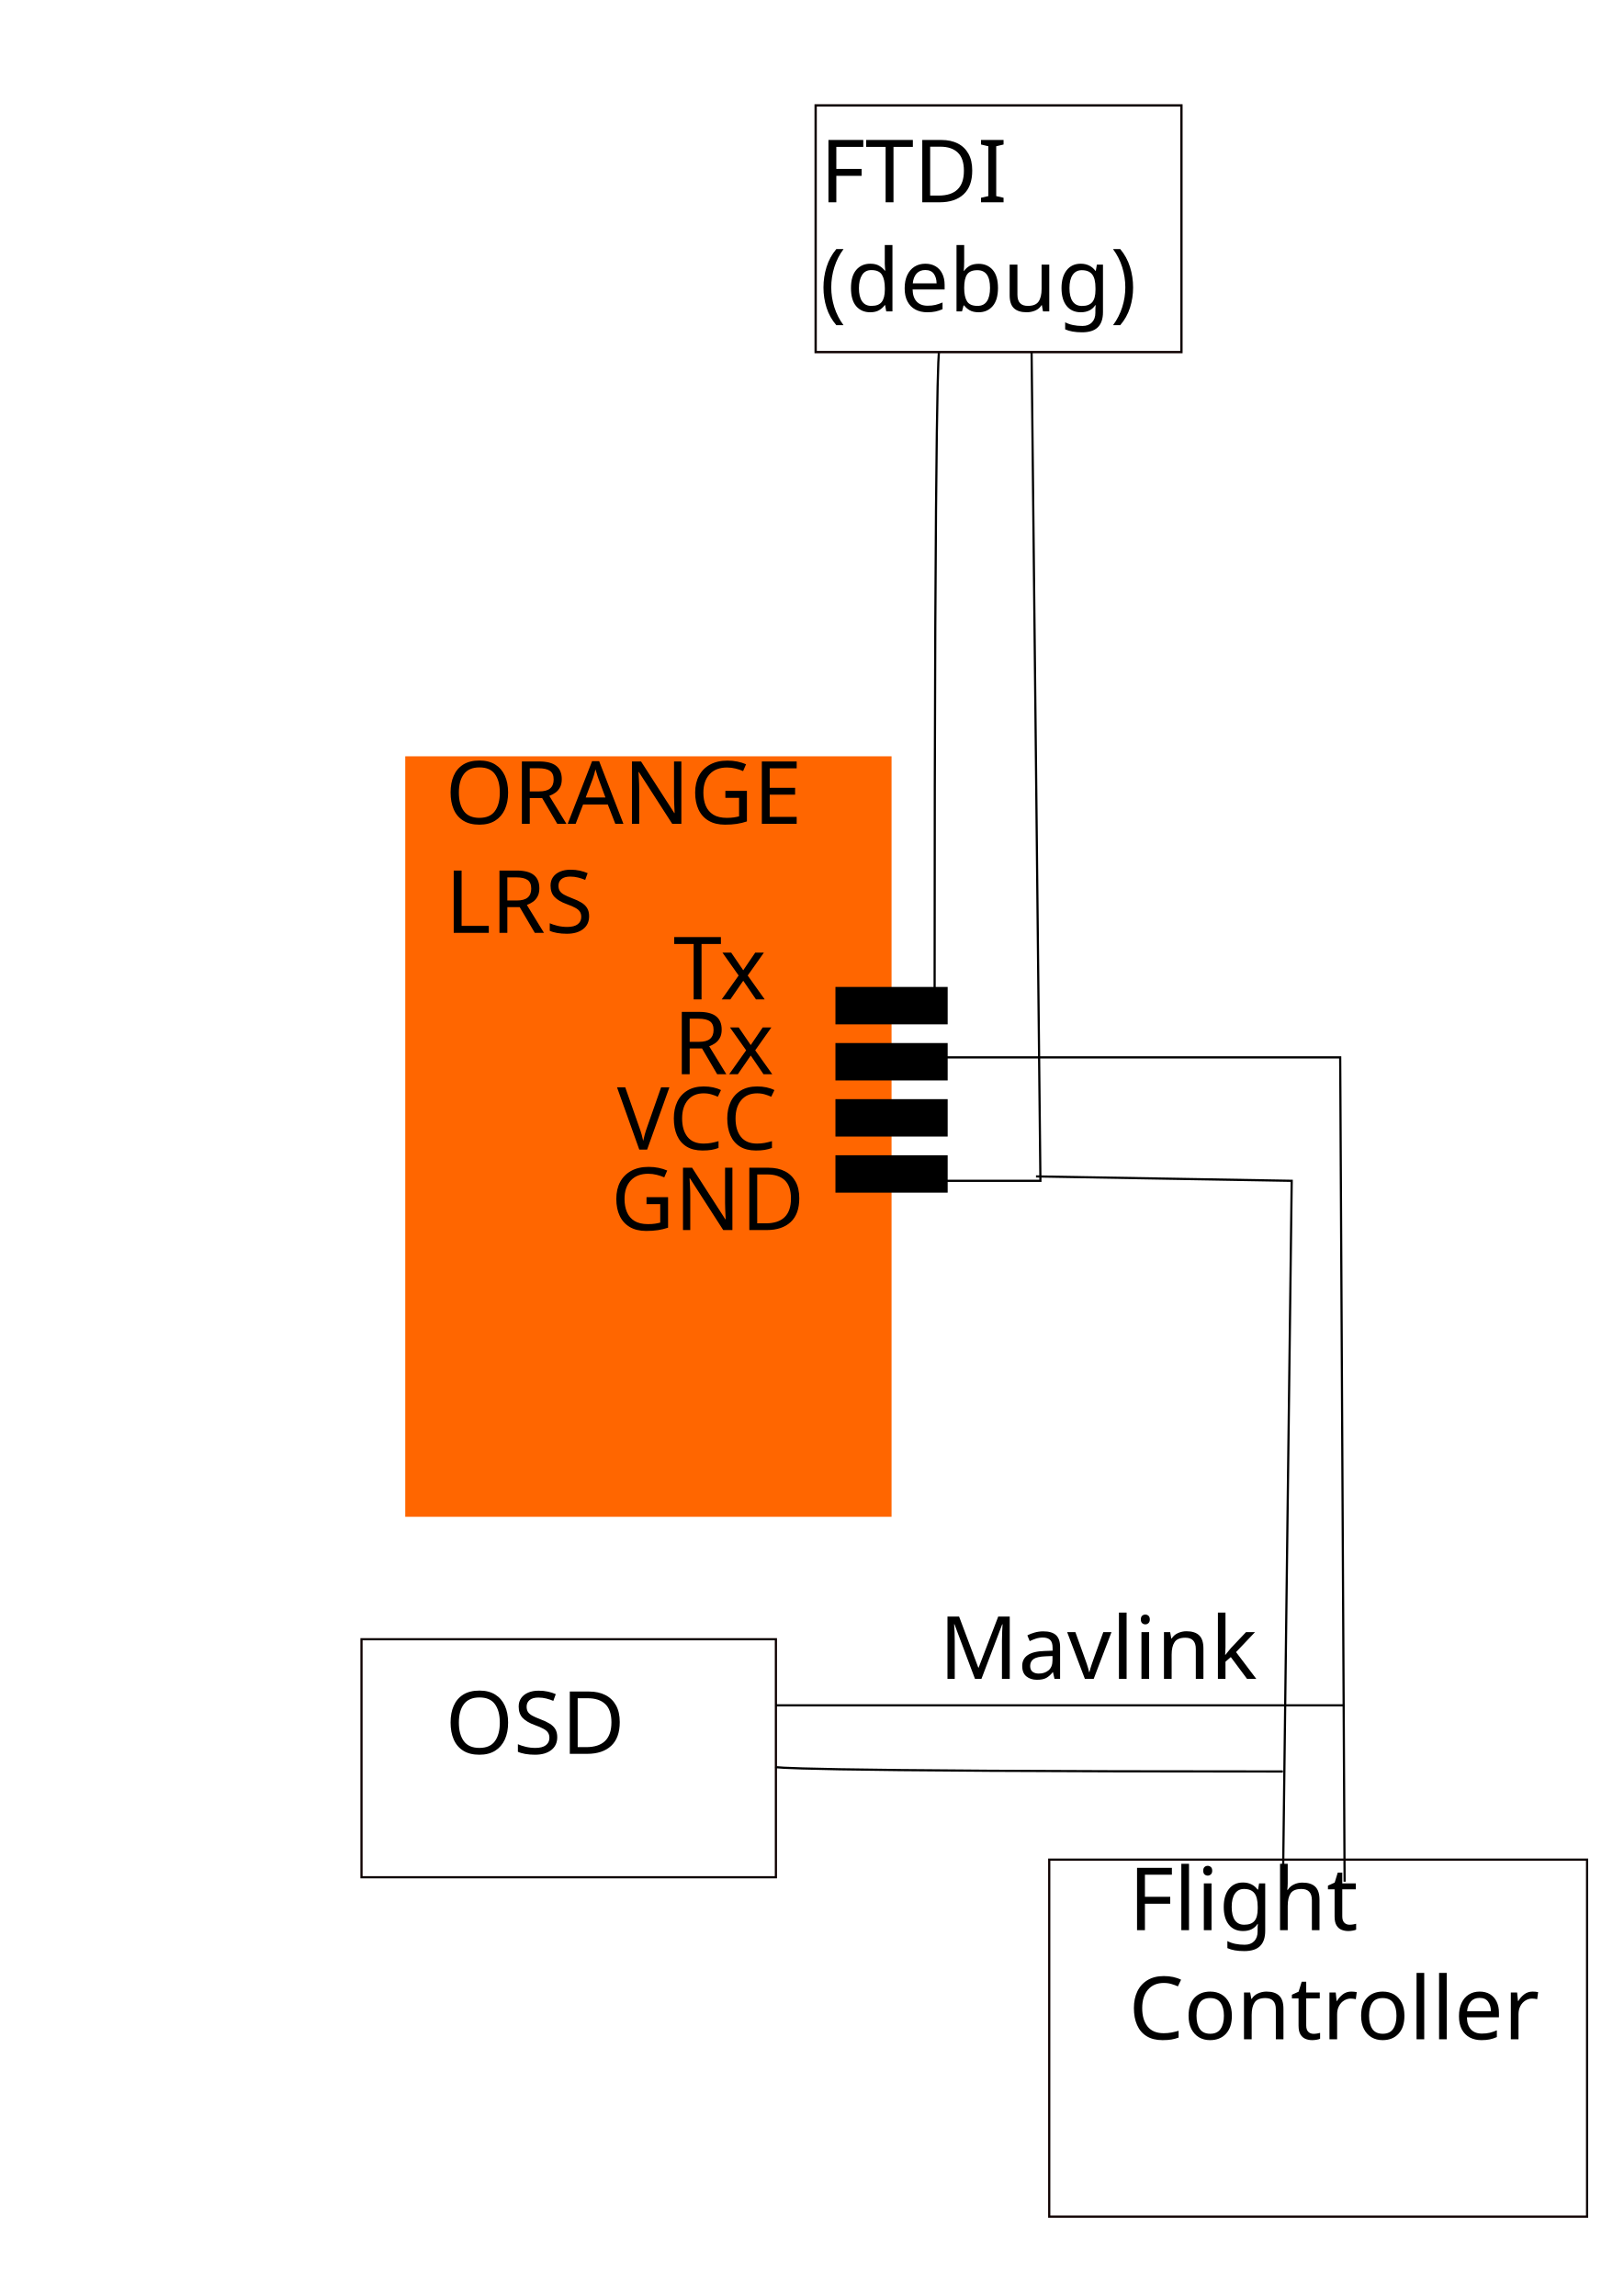
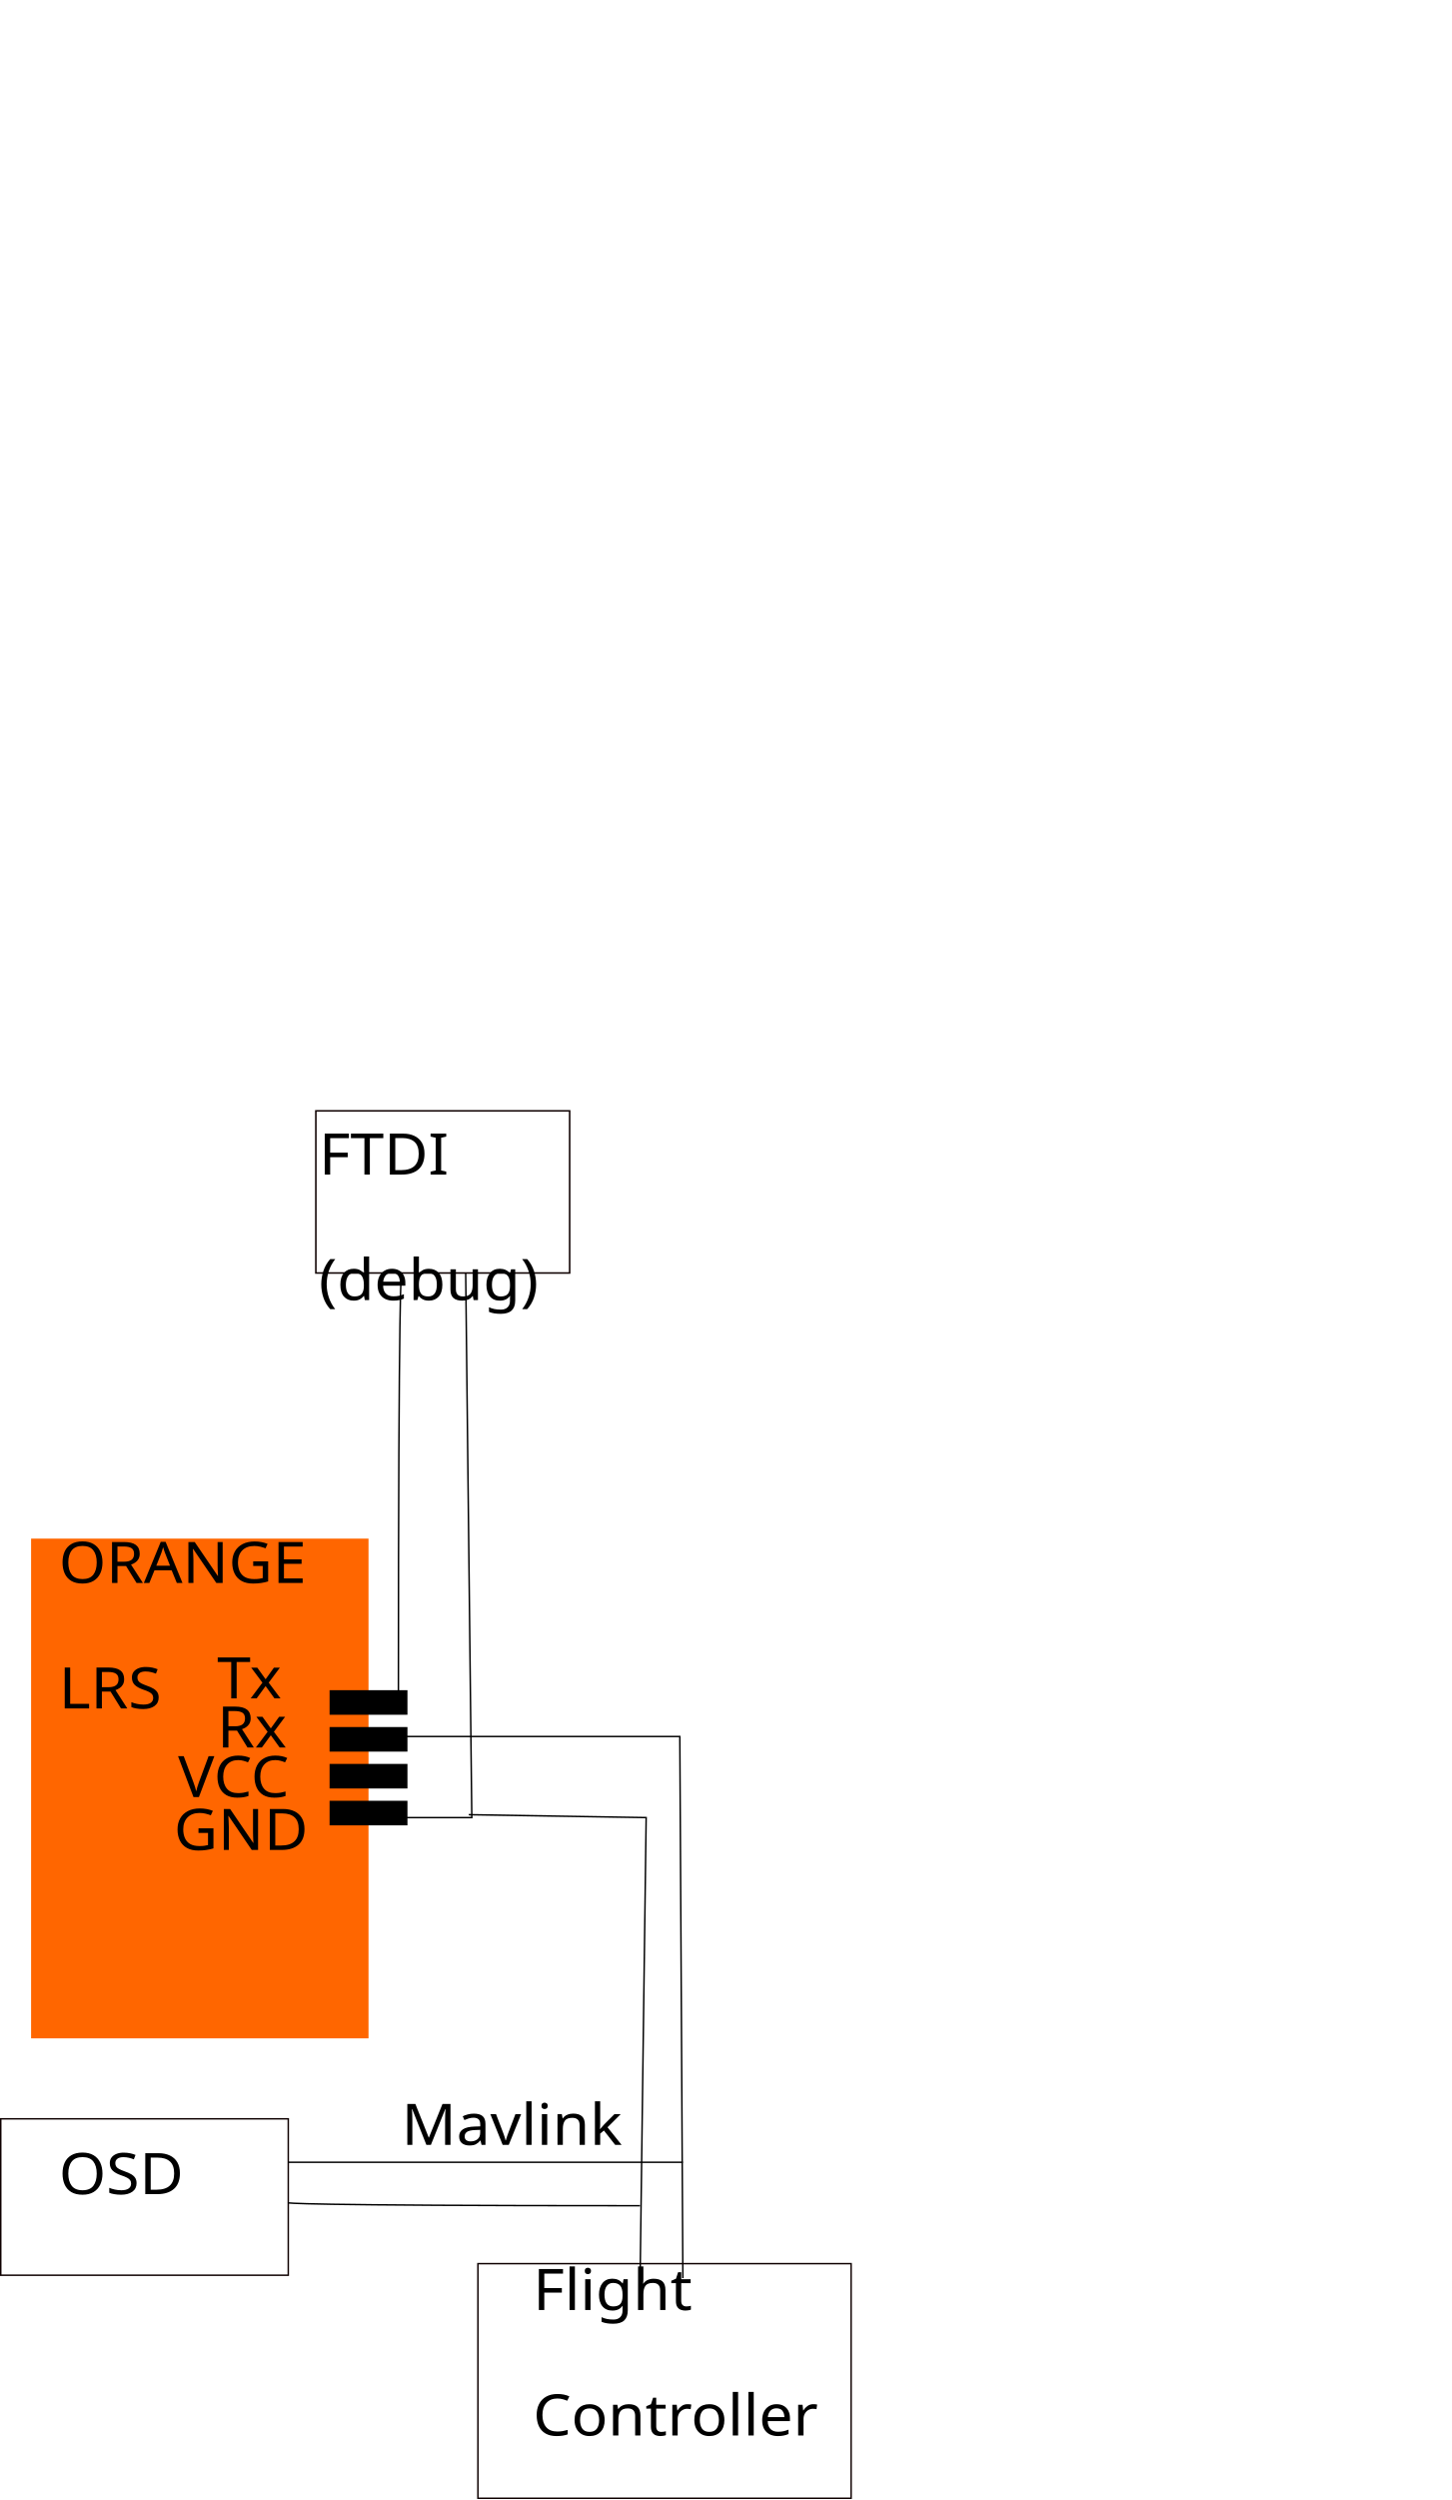
- <svg xmlns="http://www.w3.org/2000/svg" width="210mm" height="297mm" viewBox="0 0 744.094 1052.362" id="svg2" version="1.1">
+ <svg xmlns="http://www.w3.org/2000/svg" width="158.791mm" height="273.396mm" viewBox="0 0 562.645 968.726" id="svg2" version="1.1">
  <defs id="defs4" />
-   <g id="layer1">
-     <rect style="fill:#ff6600" id="rect3336" width="222.857" height="348.571" x="185.714" y="346.648" />
-     <rect style="fill:#000000" id="rect3338" width="51.429" height="17.143" x="382.857" y="452.362" />
-     <rect style="fill:#000000" id="rect3338-7" width="51.429" height="17.143" x="382.857" y="478.077" />
-     <rect style="fill:#000000" id="rect3338-7-7" width="51.429" height="17.143" x="382.857" y="503.791" />
-     <rect style="fill:#000000" id="rect3338-7-0" width="51.429" height="17.143" x="382.857" y="529.505" />
-     <text xml:space="preserve" style="font-style:normal;font-weight:normal;font-size:40px;line-height:125%;font-family:sans-serif;letter-spacing:0px;word-spacing:0px;fill:#000000;fill-opacity:1;stroke:none;stroke-width:1px;stroke-linecap:butt;stroke-linejoin:miter;stroke-opacity:1" x="280" y="563.791" id="text3376">
-       <tspan id="tspan3378" x="280" y="563.791">GND</tspan>
+   <g id="layer1" transform="translate(-165.165,-47.77064)">
+     <rect style="fill:#ff6600" id="rect3336" width="130.838" height="193.724" x="177.221" y="644.209" />
+     <rect style="fill:#000000" id="rect3338" width="30.193" height="9.527" x="292.963" y="702.962" />
+     <rect style="fill:#000000" id="rect3338-7" width="30.193" height="9.527" x="292.963" y="717.253" />
+     <rect style="fill:#000000" id="rect3338-7-7" width="30.193" height="9.527" x="292.963" y="731.544" />
+     <rect style="fill:#000000" id="rect3338-7-0" width="30.193" height="9.527" x="292.963" y="745.835" />
+     <text xml:space="preserve" style="font-style:normal;font-weight:normal;font-size:22.849px;line-height:125%;font-family:sans-serif;letter-spacing:0px;word-spacing:0px;fill:#000000;fill-opacity:1;stroke:none;stroke-width:1px;stroke-linecap:butt;stroke-linejoin:miter;stroke-opacity:1" x="226.286" y="786.153" id="text3376" transform="scale(1.027798,0.9729534)">
+       <tspan id="tspan3378" x="226.286" y="786.153">GND</tspan>
    </text>
-     <text xml:space="preserve" style="font-style:normal;font-weight:normal;font-size:40px;line-height:125%;font-family:sans-serif;letter-spacing:0px;word-spacing:0px;fill:#000000;fill-opacity:1;stroke:none;stroke-width:1px;stroke-linecap:butt;stroke-linejoin:miter;stroke-opacity:1" x="282.761" y="526.923" id="text3376-5">
-       <tspan x="282.761" y="526.923" id="tspan3398">VCC</tspan>
+     <text xml:space="preserve" style="font-style:normal;font-weight:normal;font-size:22.849px;line-height:125%;font-family:sans-serif;letter-spacing:0px;word-spacing:0px;fill:#000000;fill-opacity:1;stroke:none;stroke-width:1px;stroke-linecap:butt;stroke-linejoin:miter;stroke-opacity:1" x="227.863" y="765.093" id="text3376-5" transform="scale(1.027798,0.9729534)">
+       <tspan x="227.863" y="765.093" id="tspan3398">VCC</tspan>
    </text>
-     <text xml:space="preserve" style="font-style:normal;font-weight:normal;font-size:40px;line-height:125%;font-family:sans-serif;letter-spacing:0px;word-spacing:0px;fill:#000000;fill-opacity:1;stroke:none;stroke-width:1px;stroke-linecap:butt;stroke-linejoin:miter;stroke-opacity:1" x="308.571" y="492.362" id="text3402">
-       <tspan x="308.571" y="492.362" id="tspan3406">Rx</tspan>
+     <text xml:space="preserve" style="font-style:normal;font-weight:normal;font-size:22.849px;line-height:125%;font-family:sans-serif;letter-spacing:0px;word-spacing:0px;fill:#000000;fill-opacity:1;stroke:none;stroke-width:1px;stroke-linecap:butt;stroke-linejoin:miter;stroke-opacity:1" x="242.606" y="745.352" id="text3402" transform="scale(1.027798,0.9729534)">
+       <tspan x="242.606" y="745.352" id="tspan3406">Rx</tspan>
    </text>
-     <text xml:space="preserve" style="font-style:normal;font-weight:normal;font-size:40px;line-height:125%;font-family:sans-serif;letter-spacing:0px;word-spacing:0px;fill:#000000;fill-opacity:1;stroke:none;stroke-width:1px;stroke-linecap:butt;stroke-linejoin:miter;stroke-opacity:1" x="308.571" y="458.076" id="text3410">
-       <tspan id="tspan3412" x="308.571" y="458.076">Tx</tspan>
+     <text xml:space="preserve" style="font-style:normal;font-weight:normal;font-size:22.849px;line-height:125%;font-family:sans-serif;letter-spacing:0px;word-spacing:0px;fill:#000000;fill-opacity:1;stroke:none;stroke-width:1px;stroke-linecap:butt;stroke-linejoin:miter;stroke-opacity:1" x="242.606" y="725.767" id="text3410" transform="scale(1.027798,0.9729534)">
+       <tspan id="tspan3412" x="242.606" y="725.767">Tx</tspan>
    </text>
-     <path style="fill:none;fill-rule:evenodd;stroke:#000000;stroke-width:1px;stroke-linecap:butt;stroke-linejoin:miter;stroke-opacity:1" d="m 428.305,458.393 c 0,-296.985 2.02,-296.985 2.02,-296.985" id="path3416" />
-     <path style="fill:none;fill-rule:evenodd;stroke:#000000;stroke-width:1px;stroke-linecap:butt;stroke-linejoin:miter;stroke-opacity:1" d="m 430.325,541.225 c 44.447,0 46.467,0 46.467,0 l -4.041,-379.817 0,0 0,0 0,0" id="path3420" />
-     <rect style="fill:none;stroke:#0e0000;stroke-width:1.059;stroke-opacity:1" id="rect3422" width="167.627" height="113.078" x="373.786" y="48.3" />
-     <text xml:space="preserve" style="font-style:normal;font-weight:normal;font-size:40px;line-height:125%;font-family:sans-serif;letter-spacing:0px;word-spacing:0px;fill:#000000;fill-opacity:1;stroke:none;stroke-width:1px;stroke-linecap:butt;stroke-linejoin:miter;stroke-opacity:1" x="375.777" y="92.717" id="text4232">
-       <tspan x="375.777" y="92.717" id="tspan4236">FTDI</tspan>
-       <tspan x="375.777" y="142.717" id="tspan4240">(debug)</tspan>
+     <path style="fill:none;fill-rule:evenodd;stroke:#000000;stroke-width:0.571px;stroke-linecap:butt;stroke-linejoin:miter;stroke-opacity:1" d="m 319.645,706.313 c 0,-165.054 1.186,-165.054 1.186,-165.054" id="path3416" />
+     <path style="fill:none;fill-rule:evenodd;stroke:#000000;stroke-width:0.571px;stroke-linecap:butt;stroke-linejoin:miter;stroke-opacity:1" d="m 320.831,752.349 c 26.094,0 27.281,0 27.281,0 l -2.372,-211.09 0,0 0,0 0,0" id="path3420" />
+     <rect style="fill:none;stroke:#0e0000;stroke-width:0.605;stroke-opacity:1" id="rect3422" width="98.413" height="62.845" x="287.637" y="478.398" />
+     <text xml:space="preserve" style="font-style:normal;font-weight:normal;font-size:22.849px;line-height:125%;font-family:sans-serif;letter-spacing:0px;word-spacing:0px;fill:#000000;fill-opacity:1;stroke:none;stroke-width:1px;stroke-linecap:butt;stroke-linejoin:miter;stroke-opacity:1" x="280.995" y="517.068" id="text4232" transform="scale(1.027798,0.9729534)">
+       <tspan x="280.995" y="517.068" id="tspan4236">FTDI</tspan>
+       <tspan x="280.995" y="567.068" id="tspan4240">(debug)</tspan>
    </text>
-     <text xml:space="preserve" style="font-style:normal;font-weight:normal;font-size:40px;line-height:125%;font-family:sans-serif;letter-spacing:0px;word-spacing:0px;fill:#000000;fill-opacity:1;stroke:none;stroke-width:1px;stroke-linecap:butt;stroke-linejoin:miter;stroke-opacity:1" x="204.051" y="377.58" id="text4242">
-       <tspan id="tspan4244" x="204.051" y="377.58">ORANGE</tspan>
-       <tspan x="204.051" y="427.58" id="tspan4246">LRS</tspan>
-       <tspan x="204.051" y="477.58" id="tspan4248" />
+     <text xml:space="preserve" style="font-style:normal;font-weight:normal;font-size:22.849px;line-height:125%;font-family:sans-serif;letter-spacing:0px;word-spacing:0px;fill:#000000;fill-opacity:1;stroke:none;stroke-width:1px;stroke-linecap:butt;stroke-linejoin:miter;stroke-opacity:1" x="182.902" y="679.786" id="text4242" transform="scale(1.027798,0.9729534)">
+       <tspan id="tspan4244" x="182.902" y="679.786">ORANGE</tspan>
+       <tspan x="182.902" y="729.786" id="tspan4246">LRS</tspan>
+       <tspan x="182.902" y="779.786" id="tspan4248" />
    </text>
-     <path style="fill:none;fill-rule:evenodd;stroke:#000000;stroke-width:1px;stroke-linecap:butt;stroke-linejoin:miter;stroke-opacity:1" d="m 422.244,484.656 191.929,0 2.02,377.797 0,0" id="path4250" />
-     <path style="fill:none;fill-rule:evenodd;stroke:#000000;stroke-width:1px;stroke-linecap:butt;stroke-linejoin:miter;stroke-opacity:1" d="m 474.772,539.205 117.178,2.02 -4.041,325.269 0,0 0,0" id="path4252" />
-     <rect style="fill:none;stroke:#0e0000;stroke-opacity:1" id="rect4256" width="246.477" height="163.645" x="480.833" y="852.352" />
-     <text xml:space="preserve" style="font-style:normal;font-weight:normal;font-size:40px;line-height:125%;font-family:sans-serif;letter-spacing:0px;word-spacing:0px;fill:#000000;fill-opacity:1;stroke:none;stroke-width:1px;stroke-linecap:butt;stroke-linejoin:miter;stroke-opacity:1" x="517.198" y="884.677" id="text4258">
-       <tspan id="tspan4260" x="517.198" y="884.677">Flight</tspan>
-       <tspan x="517.198" y="934.677" id="tspan4262">Controller</tspan>
-       <tspan x="517.198" y="984.677" id="tspan4264" />
+     <path style="fill:none;fill-rule:evenodd;stroke:#000000;stroke-width:0.571px;stroke-linecap:butt;stroke-linejoin:miter;stroke-opacity:1" d="m 316.087,720.91 112.681,0 1.186,209.967 0,0" id="path4250" />
+     <path style="fill:none;fill-rule:evenodd;stroke:#000000;stroke-width:0.571px;stroke-linecap:butt;stroke-linejoin:miter;stroke-opacity:1" d="m 346.925,751.226 68.794,1.123 -2.372,180.774 0,0 0,0" id="path4252" />
+     <rect style="fill:none;stroke:#0e0000;stroke-width:0.571;stroke-opacity:1" id="rect4256" width="144.705" height="90.948" x="350.484" y="925.263" />
+     <text xml:space="preserve" style="font-style:normal;font-weight:normal;font-size:22.849px;line-height:125%;font-family:sans-serif;letter-spacing:0px;word-spacing:0px;fill:#000000;fill-opacity:1;stroke:none;stroke-width:1px;stroke-linecap:butt;stroke-linejoin:miter;stroke-opacity:1" x="361.777" y="969.448" id="text4258" transform="scale(1.027798,0.9729534)">
+       <tspan id="tspan4260" x="361.777" y="969.448">Flight</tspan>
+       <tspan x="361.777" y="1019.448" id="tspan4262">Controller</tspan>
+       <tspan x="361.777" y="1069.448" id="tspan4264" />
    </text>
-     <rect style="fill:none;stroke:#0e0000;stroke-opacity:1" id="rect4266" width="189.909" height="109.096" x="165.665" y="751.337" />
-     <text xml:space="preserve" style="font-style:normal;font-weight:normal;font-size:40px;line-height:125%;font-family:sans-serif;letter-spacing:0px;word-spacing:0px;fill:#000000;fill-opacity:1;stroke:none;stroke-width:1px;stroke-linecap:butt;stroke-linejoin:miter;stroke-opacity:1" x="204.051" y="803.865" id="text4268">
-       <tspan x="204.051" y="803.865" id="tspan4272">OSD</tspan>
+     <rect style="fill:none;stroke:#0e0000;stroke-width:0.571;stroke-opacity:1" id="rect4266" width="111.494" height="60.632" x="165.451" y="869.122" />
+     <text xml:space="preserve" style="font-style:normal;font-weight:normal;font-size:22.849px;line-height:125%;font-family:sans-serif;letter-spacing:0px;word-spacing:0px;fill:#000000;fill-opacity:1;stroke:none;stroke-width:1px;stroke-linecap:butt;stroke-linejoin:miter;stroke-opacity:1" x="182.902" y="923.287" id="text4268" transform="scale(1.027798,0.9729534)">
+       <tspan x="182.902" y="923.287" id="tspan4272">OSD</tspan>
    </text>
-     <path style="fill:none;fill-rule:evenodd;stroke:#000000;stroke-width:1px;stroke-linecap:butt;stroke-linejoin:miter;stroke-opacity:1" d="m 587.909,811.946 c -232.335,0 -232.335,-2.02 -232.335,-2.02 l 0,0" id="path4276" />
-     <path style="fill:none;fill-rule:evenodd;stroke:#000000;stroke-width:1px;stroke-linecap:butt;stroke-linejoin:miter;stroke-opacity:1" d="m 616.193,781.641 c -260.619,0 -260.619,0 -260.619,0" id="path4278" />
-     <text xml:space="preserve" style="font-style:normal;font-weight:normal;font-size:40px;line-height:125%;font-family:sans-serif;letter-spacing:0px;word-spacing:0px;fill:#000000;fill-opacity:1;stroke:none;stroke-width:1px;stroke-linecap:butt;stroke-linejoin:miter;stroke-opacity:1" x="430.325" y="769.519" id="text4280">
-       <tspan id="tspan4282" x="430.325" y="769.519">Mavlink</tspan>
+     <path style="fill:none;fill-rule:evenodd;stroke:#000000;stroke-width:0.571px;stroke-linecap:butt;stroke-linejoin:miter;stroke-opacity:1" d="m 413.348,902.806 c -136.403,0 -136.403,-1.123 -136.403,-1.123 l 0,0" id="path4276" />
+     <path style="fill:none;fill-rule:evenodd;stroke:#000000;stroke-width:0.571px;stroke-linecap:butt;stroke-linejoin:miter;stroke-opacity:1" d="m 429.953,885.964 c -153.008,0 -153.008,0 -153.008,0" id="path4278" />
+     <text xml:space="preserve" style="font-style:normal;font-weight:normal;font-size:22.849px;line-height:125%;font-family:sans-serif;letter-spacing:0px;word-spacing:0px;fill:#000000;fill-opacity:1;stroke:none;stroke-width:1px;stroke-linecap:butt;stroke-linejoin:miter;stroke-opacity:1" x="312.154" y="903.668" id="text4280" transform="scale(1.027798,0.9729534)">
+       <tspan id="tspan4282" x="312.154" y="903.668">Mavlink</tspan>
    </text>
  </g>
</svg>
